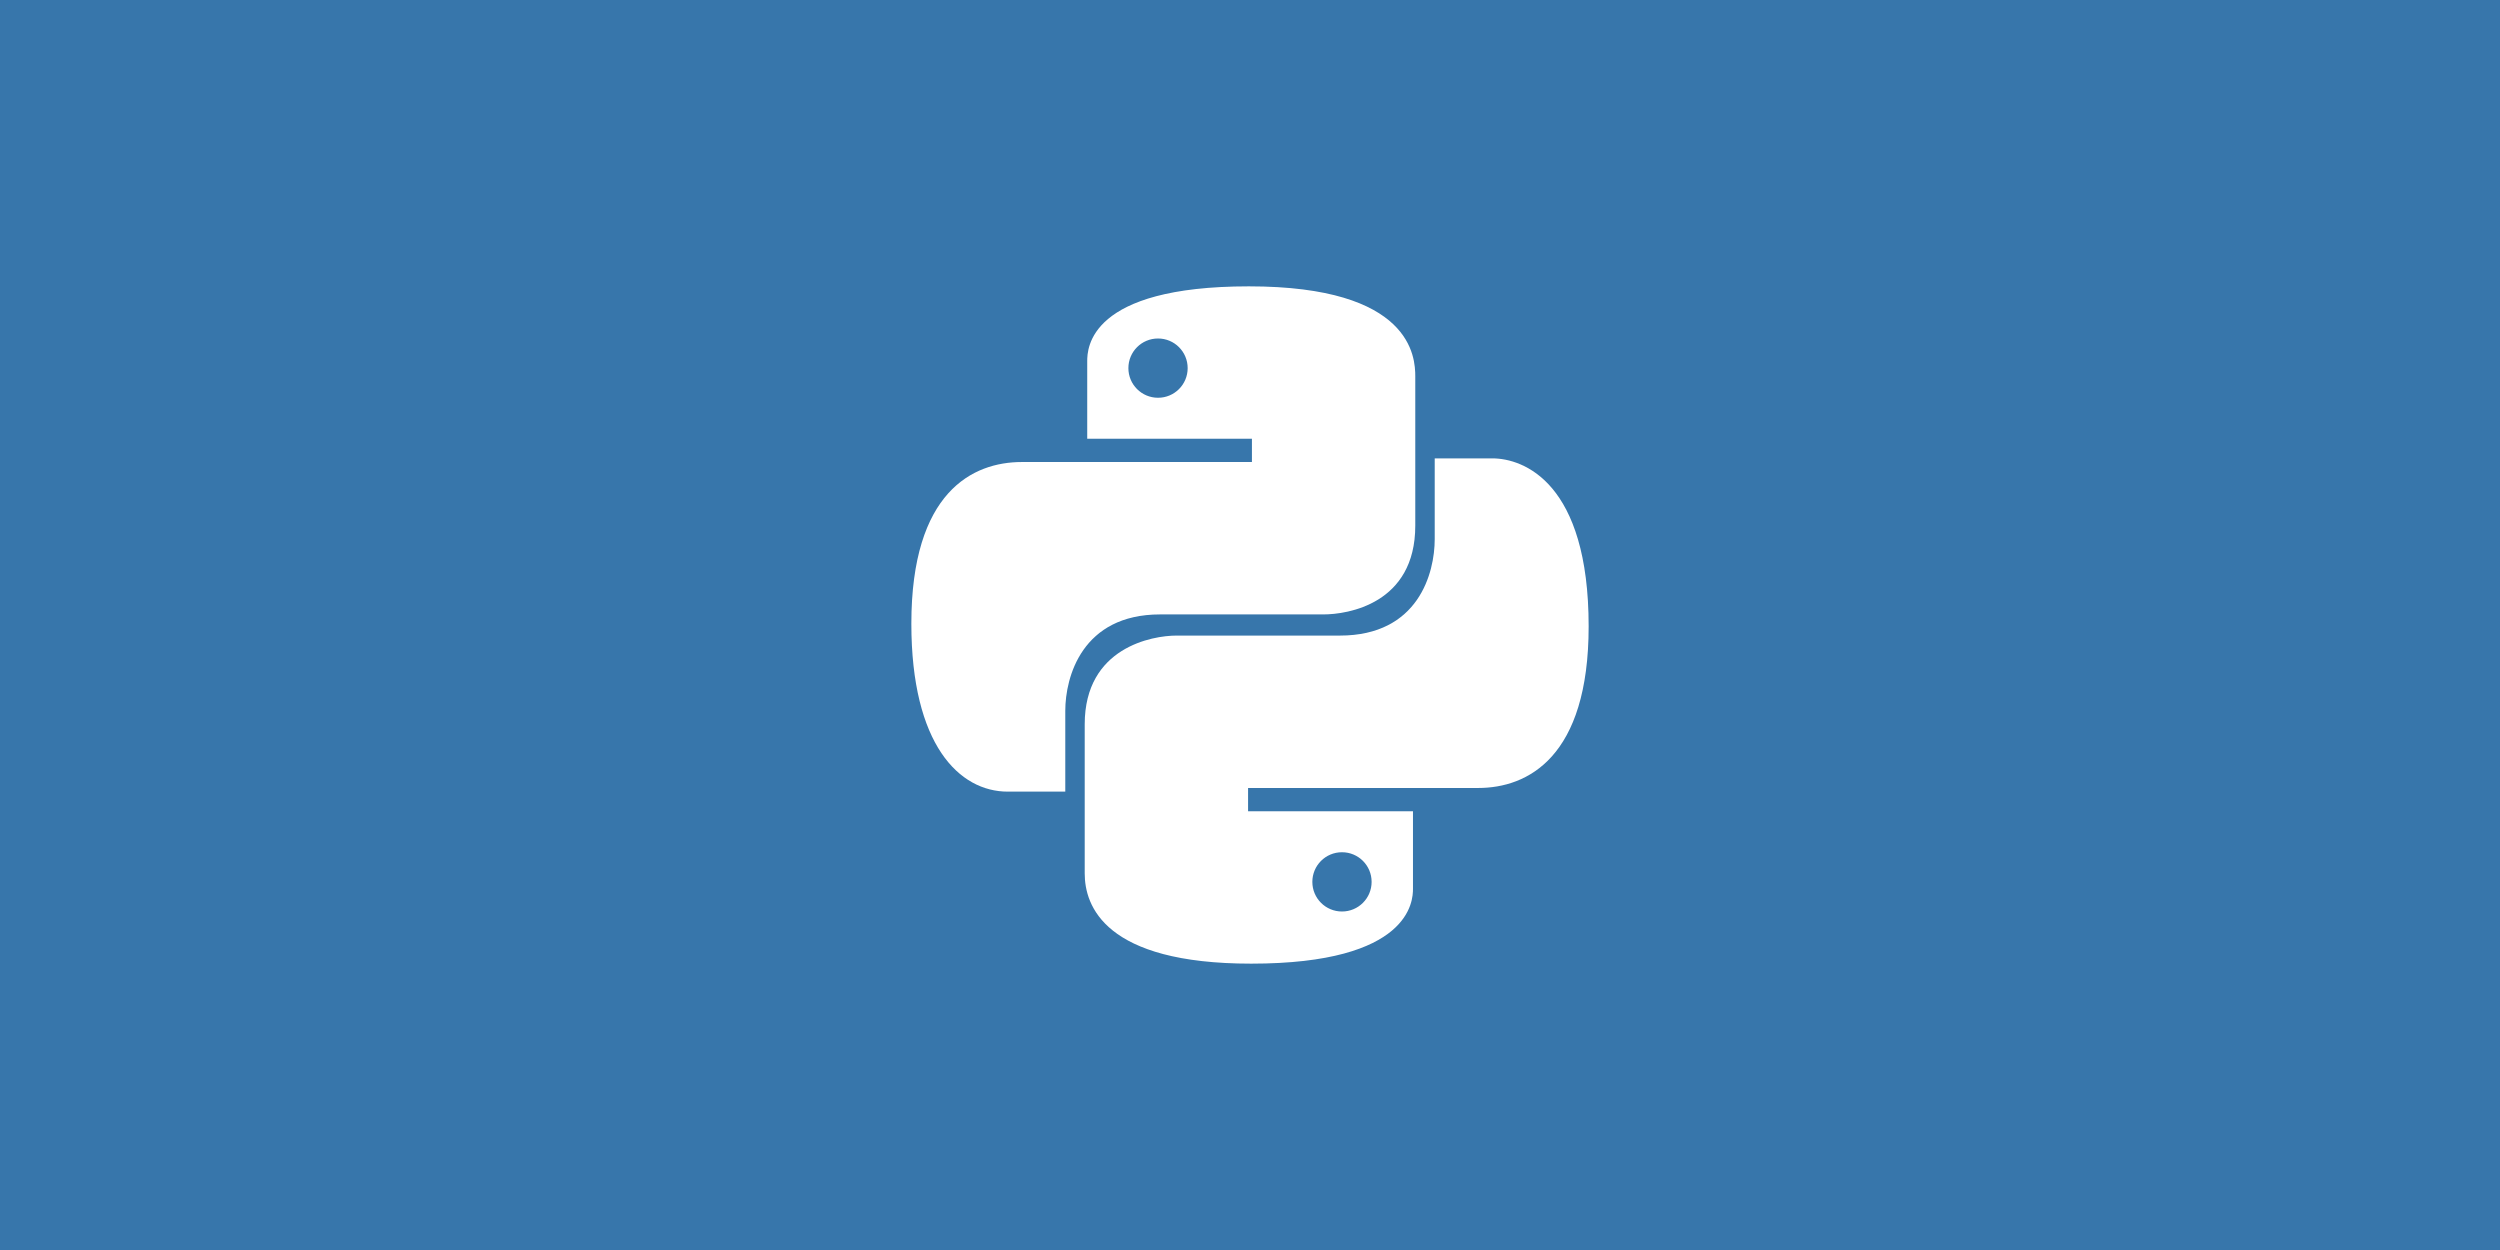
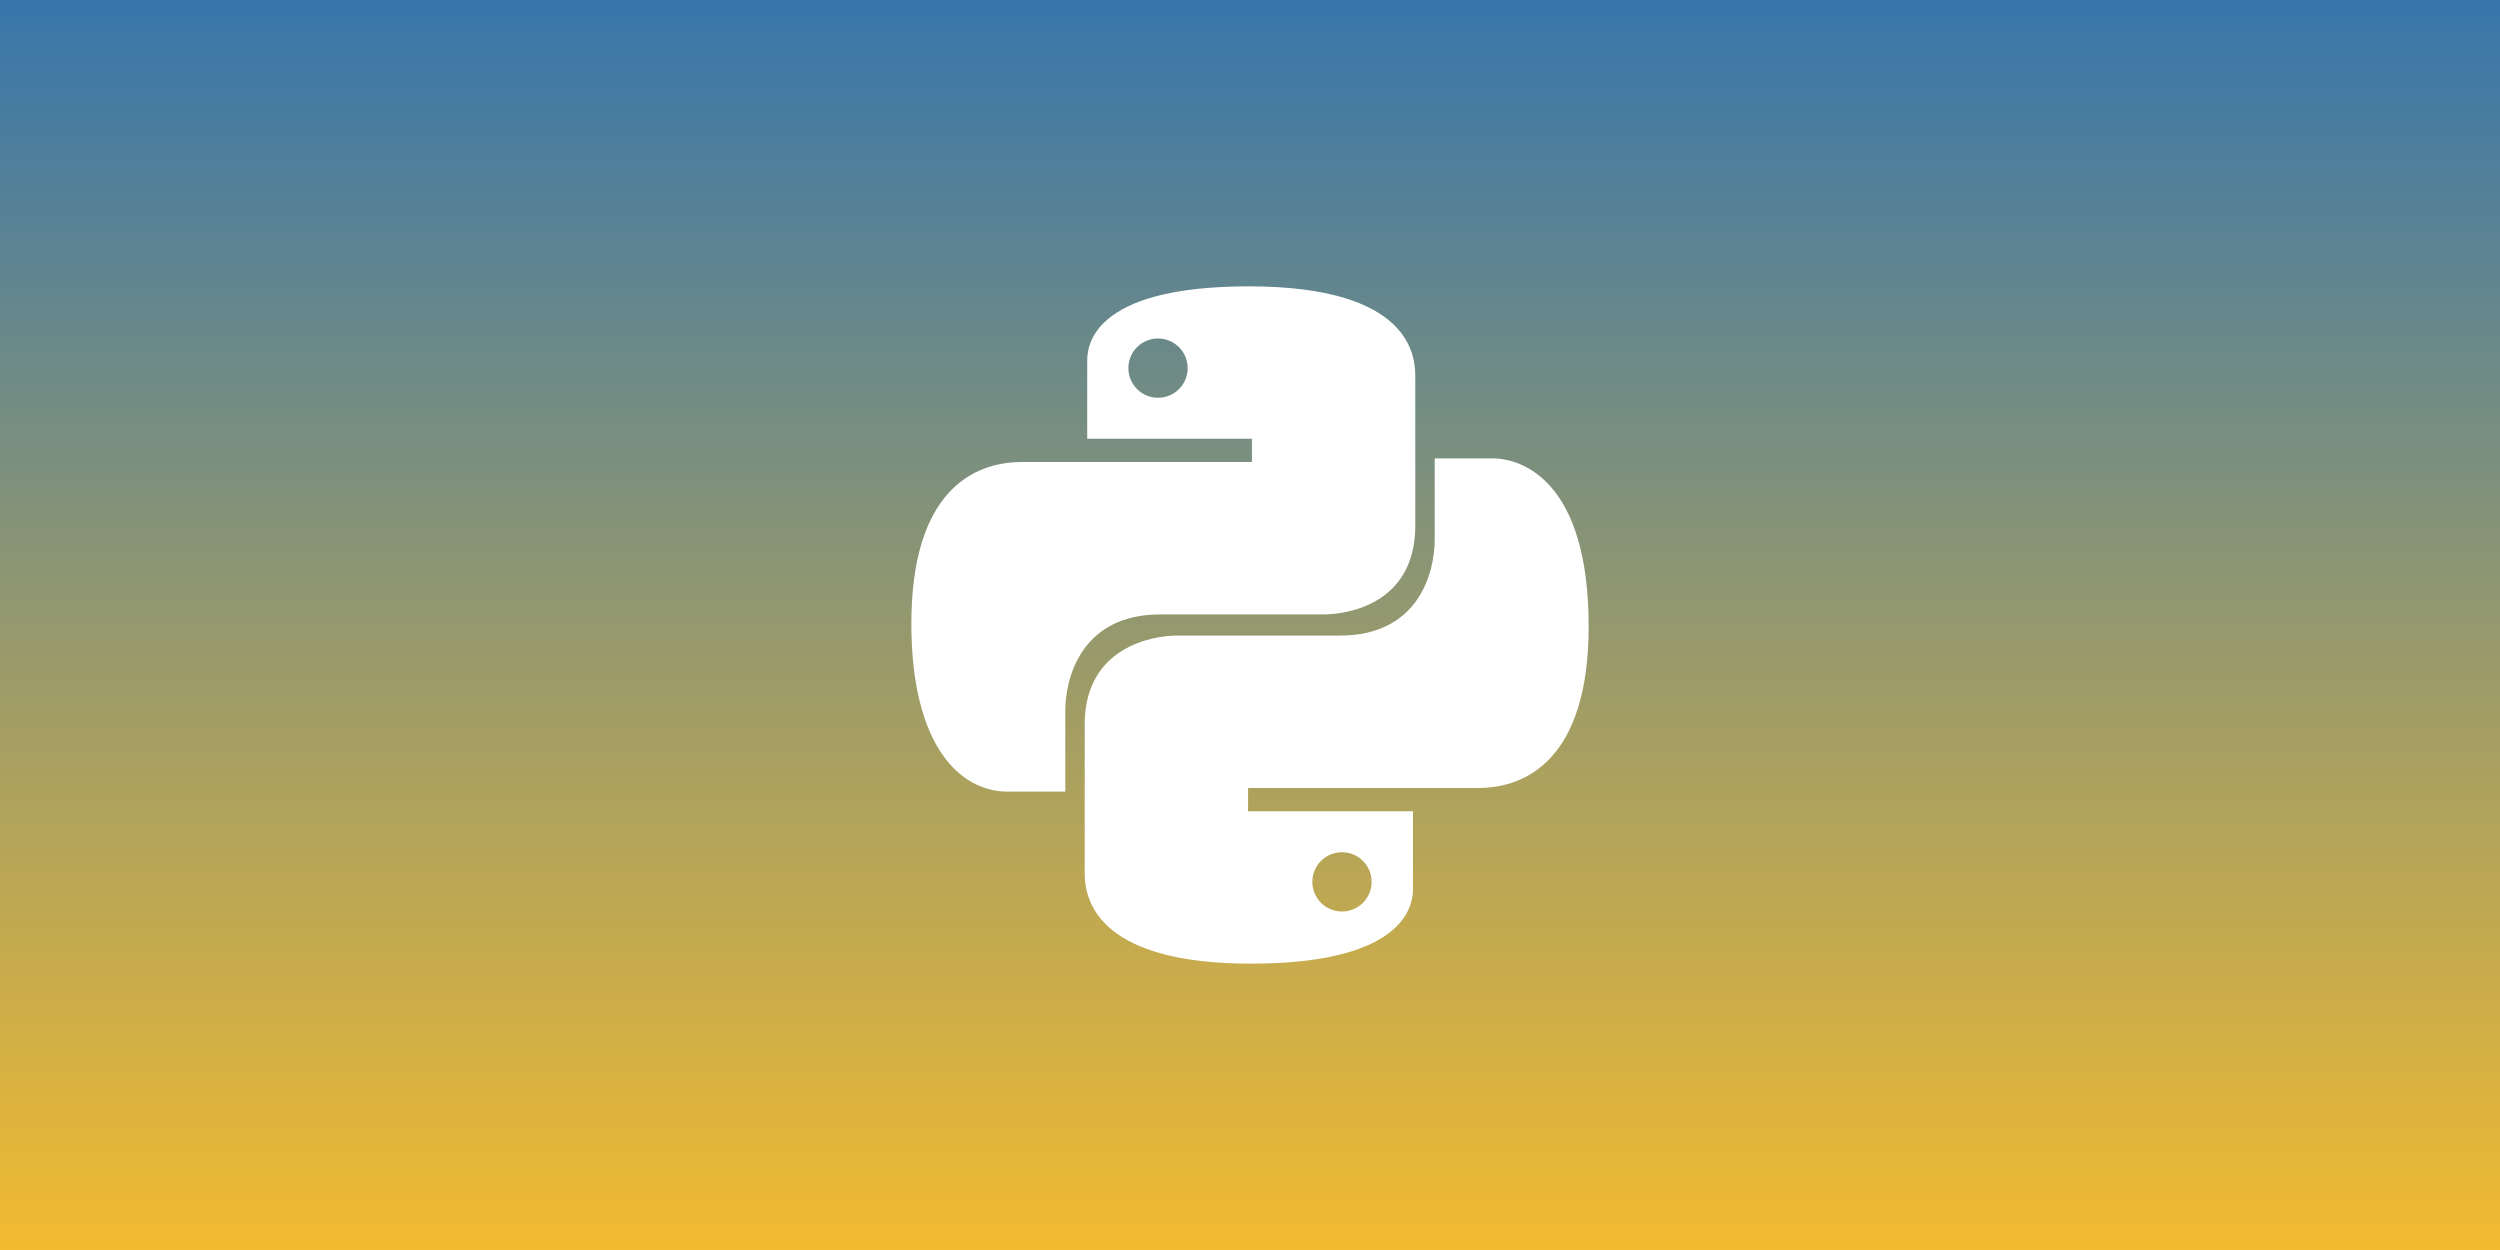
<svg xmlns="http://www.w3.org/2000/svg" version="1.1" width="600" height="300" viewBox="0,0,600,300">
+   <defs>
+     <linearGradient x1="240" y1="30" x2="240" y2="330" gradientUnits="userSpaceOnUse" id="color-1">
+       <stop offset="0" stop-color="#3776ab" />
+       <stop offset="1" stop-color="#f2bb30" />
+     </linearGradient>
+   </defs>
  <g transform="translate(60,-30)">
    <g stroke="none" stroke-miterlimit="10">
-       <path d="M-60,30h600v300h-600z" fill="#3776ab" stroke-linecap="round" stroke-linejoin="round" />
+       <path d="M-60,30h600v300h-600z" fill="url(#color-1)" stroke-linecap="round" stroke-linejoin="round" />
      <g fill="#ffffff" stroke-linecap="butt" stroke-linejoin="miter">
        <path d="M279.667,120.382c0,9.353 0,15.911 0,35.79c0,18.782 -16.261,21.288 -22.027,21.288c-9.694,0 -15.695,0 -39.206,0c-18.745,0 -22.766,15.021 -22.766,23.136c0,4.965 0,19.395 0,19.395c0,0 -10.358,0 -13.808,0c-11.621,0 -23.136,-11.243 -23.136,-40.315c0,-31.649 14.761,-38.791 26.508,-38.791c14.073,0 55.231,0 55.231,0v-5.587h-39.53c0,0 0,-13.959 0,-18.611c0,-3.066 0.412,-17.964 38.791,-17.964c39.149,0 39.945,16.999 39.944,21.658zM210.814,118.351c0,3.934 3.179,7.112 7.112,7.112c3.934,0 7.112,-3.18 7.112,-7.112c0,-3.935 -3.179,-7.112 -7.112,-7.112c-3.934,0 -7.112,3.177 -7.112,7.112z" />
        <path d="M200.331,239.618c0,-8.799 0,-14.399 0,-35.79c0,-18.487 16.276,-21.288 22.027,-21.288c10.427,0 15.697,0 39.208,0c18.878,0 22.766,-15.021 22.766,-23.136c0,-4.299 0,-19.395 0,-19.395c0,0 10.356,0 13.808,0c7.563,0 23.136,5.85 23.136,40.315c0,31.47 -14.673,38.791 -26.508,38.791c-13.807,0 -55.231,0 -55.231,0v5.587h39.577c0,0 0,13.959 0,18.611c0,2.786 -0.477,17.964 -38.838,17.964c-35.222,0 -39.945,-13.929 -39.945,-21.658zM269.187,241.649c0,-3.934 -3.18,-7.112 -7.112,-7.112c-3.935,0 -7.112,3.179 -7.112,7.112c0,3.934 3.179,7.112 7.112,7.112c3.932,0 7.112,-3.179 7.112,-7.112z" />
      </g>
    </g>
  </g>
</svg>
